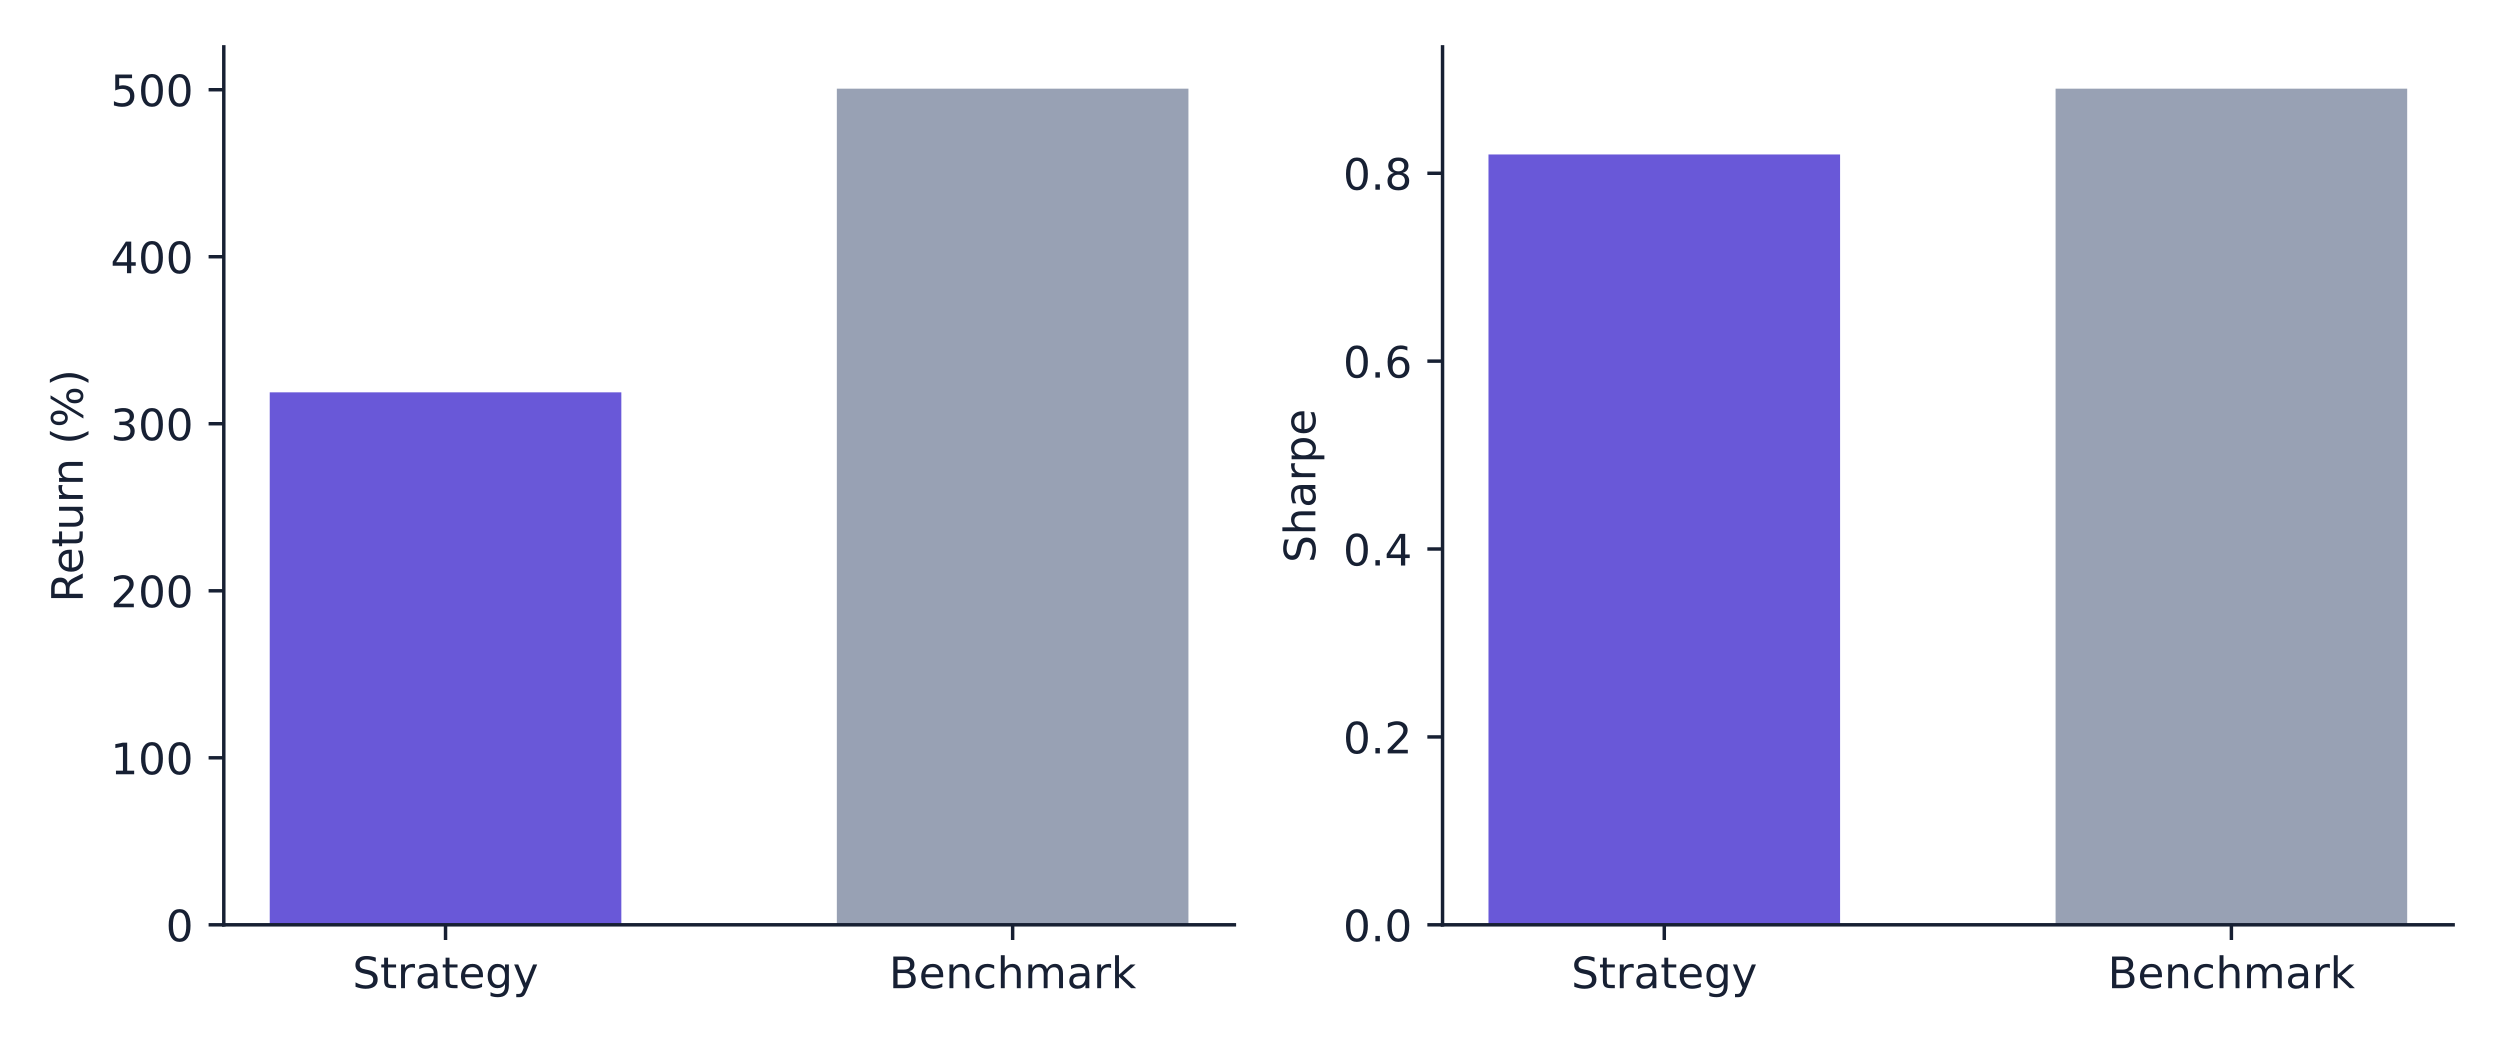
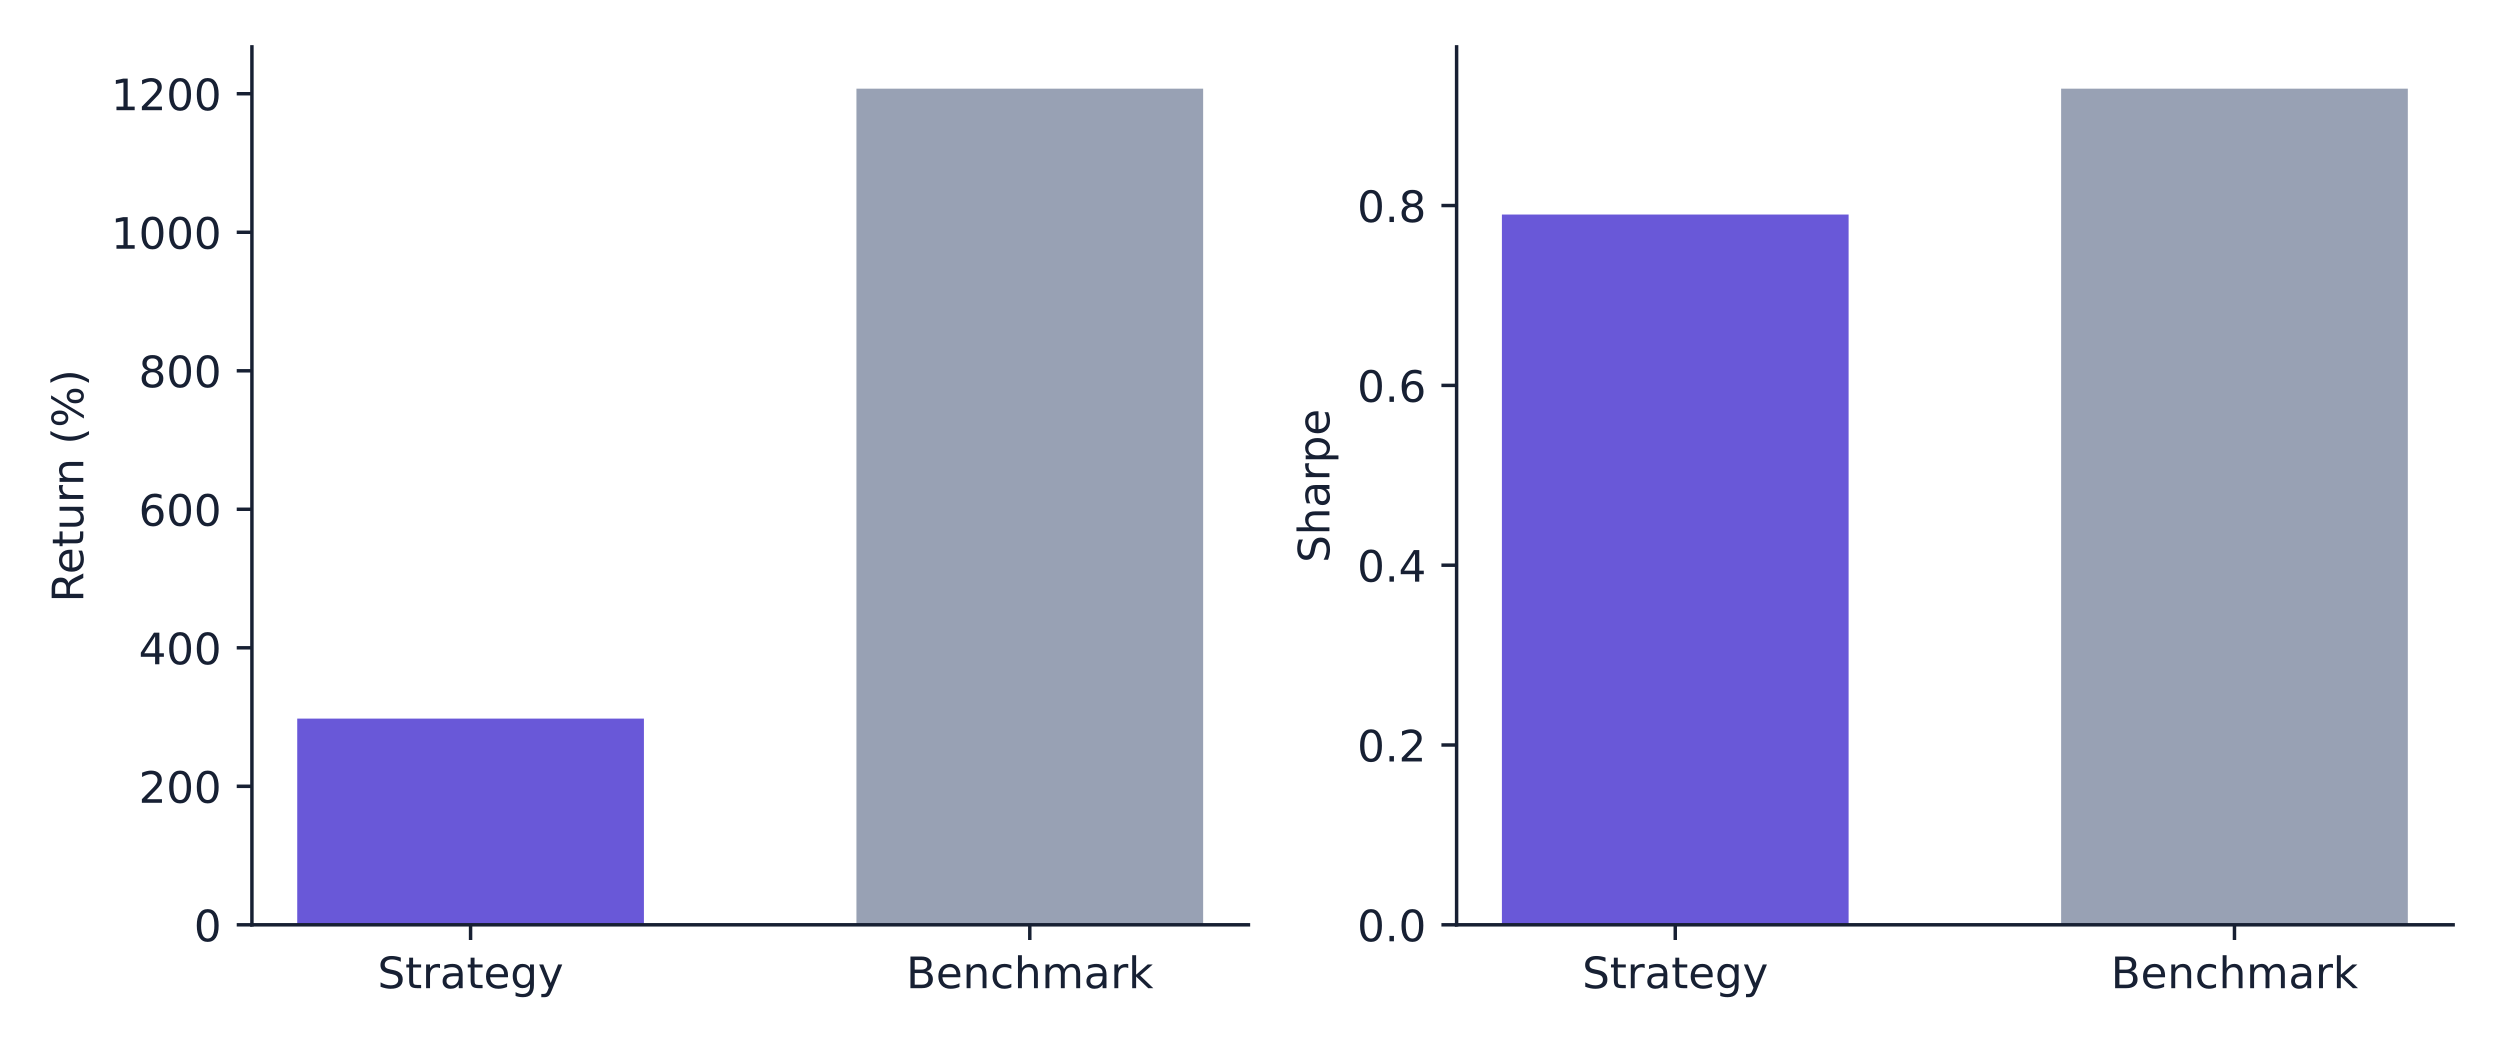
<svg xmlns="http://www.w3.org/2000/svg" xmlns:xlink="http://www.w3.org/1999/xlink" width="576pt" height="241.2pt" viewBox="0 0 576 241.2" version="1.1">
  <defs>
    <style type="text/css">*{stroke-linejoin: round; stroke-linecap: butt}</style>
  </defs>
  <g id="figure_1">
    <g id="patch_1">
      <path d="M 0 241.2  L 576 241.2  L 576 0  L 0 0  L 0 241.2  z " style="fill: none; opacity: 0" />
    </g>
    <g id="axes_1">
      <g id="patch_2">
-         <path d="M 51.562 213.078  L 284.4 213.078  L 284.4 10.8  L 51.562 10.8  L 51.562 213.078  z " style="fill: none; opacity: 0" />
+         <path d="M 58.042 213.078  L 287.64 213.078  L 287.64 10.8  L 58.042 10.8  L 58.042 213.078  z " style="fill: none; opacity: 0" />
      </g>
      <g id="patch_3">
-         <path d="M 62.146 213.078  L 143.156 213.078  L 143.156 90.391  L 62.146 90.391  z " clip-path="url(#p7cd84c088c)" style="fill: #6958d8" />
+         <path d="M 68.479 213.078  L 148.361 213.078  L 148.361 165.561  L 68.479 165.561  z " clip-path="url(#pb5e5a8bc52)" style="fill: #6958d8" />
      </g>
      <g id="patch_4">
-         <path d="M 192.807 213.078  L 273.816 213.078  L 273.816 20.432  L 192.807 20.432  z " clip-path="url(#p7cd84c088c)" style="fill: #98a1b4" />
+         <path d="M 197.321 213.078  L 277.204 213.078  L 277.204 20.432  L 197.321 20.432  z " clip-path="url(#pb5e5a8bc52)" style="fill: #98a1b4" />
      </g>
      <g id="matplotlib.axis_1">
        <g id="xtick_1">
          <g id="line2d_1">
            <defs>
-               <path id="m8cf0432f42" d="M 0 0  L 0 3.5  " style="stroke: #172033; stroke-width: 0.8" />
+               <path id="mf5e1786bda" d="M 0 0  L 0 3.5  " style="stroke: #172033; stroke-width: 0.8" />
            </defs>
            <g>
-               <use xlink:href="#m8cf0432f42" x="102.651" y="213.078" style="fill: #172033; stroke: #172033; stroke-width: 0.8" />
+               <use xlink:href="#mf5e1786bda" x="108.42" y="213.078" style="fill: #172033; stroke: #172033; stroke-width: 0.8" />
            </g>
          </g>
          <g id="text_1">
-             <g style="fill: #172033" transform="translate(81.22652 227.6753) scale(0.1 -0.1)">
+             <g style="fill: #172033" transform="translate(86.99561 227.6753) scale(0.1 -0.1)">
              <defs>
                <path id="DejaVuSans-36" d="M 3425 4513  L 3425 3897  Q 3066 4069 2747 4153  Q 2428 4238 2131 4238  Q 1616 4238 1336 4038  Q 1056 3838 1056 3469  Q 1056 3159 1242 3001  Q 1428 2844 1947 2747  L 2328 2669  Q 3034 2534 3370 2195  Q 3706 1856 3706 1288  Q 3706 609 3251 259  Q 2797 -91 1919 -91  Q 1588 -91 1214 -16  Q 841 59 441 206  L 441 856  Q 825 641 1194 531  Q 1563 422 1919 422  Q 2459 422 2753 634  Q 3047 847 3047 1241  Q 3047 1584 2836 1778  Q 2625 1972 2144 2069  L 1759 2144  Q 1053 2284 737 2584  Q 422 2884 422 3419  Q 422 4038 858 4394  Q 1294 4750 2059 4750  Q 2388 4750 2728 4690  Q 3069 4631 3425 4513  z " transform="scale(0.015625)" />
                <path id="DejaVuSans-57" d="M 1172 4494  L 1172 3500  L 2356 3500  L 2356 3053  L 1172 3053  L 1172 1153  Q 1172 725 1289 603  Q 1406 481 1766 481  L 2356 481  L 2356 0  L 1766 0  Q 1100 0 847 248  Q 594 497 594 1153  L 594 3053  L 172 3053  L 172 3500  L 594 3500  L 594 4494  L 1172 4494  z " transform="scale(0.015625)" />
                <path id="DejaVuSans-55" d="M 2631 2963  Q 2534 3019 2420 3045  Q 2306 3072 2169 3072  Q 1681 3072 1420 2755  Q 1159 2438 1159 1844  L 1159 0  L 581 0  L 581 3500  L 1159 3500  L 1159 2956  Q 1341 3275 1631 3429  Q 1922 3584 2338 3584  Q 2397 3584 2469 3576  Q 2541 3569 2628 3553  L 2631 2963  z " transform="scale(0.015625)" />
                <path id="DejaVuSans-44" d="M 2194 1759  Q 1497 1759 1228 1600  Q 959 1441 959 1056  Q 959 750 1161 570  Q 1363 391 1709 391  Q 2188 391 2477 730  Q 2766 1069 2766 1631  L 2766 1759  L 2194 1759  z M 3341 1997  L 3341 0  L 2766 0  L 2766 531  Q 2569 213 2275 61  Q 1981 -91 1556 -91  Q 1019 -91 701 211  Q 384 513 384 1019  Q 384 1609 779 1909  Q 1175 2209 1959 2209  L 2766 2209  L 2766 2266  Q 2766 2663 2505 2880  Q 2244 3097 1772 3097  Q 1472 3097 1187 3025  Q 903 2953 641 2809  L 641 3341  Q 956 3463 1253 3523  Q 1550 3584 1831 3584  Q 2591 3584 2966 3190  Q 3341 2797 3341 1997  z " transform="scale(0.015625)" />
                <path id="DejaVuSans-48" d="M 3597 1894  L 3597 1613  L 953 1613  Q 991 1019 1311 708  Q 1631 397 2203 397  Q 2534 397 2845 478  Q 3156 559 3463 722  L 3463 178  Q 3153 47 2828 -22  Q 2503 -91 2169 -91  Q 1331 -91 842 396  Q 353 884 353 1716  Q 353 2575 817 3079  Q 1281 3584 2069 3584  Q 2775 3584 3186 3129  Q 3597 2675 3597 1894  z M 3022 2063  Q 3016 2534 2758 2815  Q 2500 3097 2075 3097  Q 1594 3097 1305 2825  Q 1016 2553 972 2059  L 3022 2063  z " transform="scale(0.015625)" />
                <path id="DejaVuSans-4a" d="M 2906 1791  Q 2906 2416 2648 2759  Q 2391 3103 1925 3103  Q 1463 3103 1205 2759  Q 947 2416 947 1791  Q 947 1169 1205 825  Q 1463 481 1925 481  Q 2391 481 2648 825  Q 2906 1169 2906 1791  z M 3481 434  Q 3481 -459 3084 -895  Q 2688 -1331 1869 -1331  Q 1566 -1331 1297 -1286  Q 1028 -1241 775 -1147  L 775 -588  Q 1028 -725 1275 -790  Q 1522 -856 1778 -856  Q 2344 -856 2625 -561  Q 2906 -266 2906 331  L 2906 616  Q 2728 306 2450 153  Q 2172 0 1784 0  Q 1141 0 747 490  Q 353 981 353 1791  Q 353 2603 747 3093  Q 1141 3584 1784 3584  Q 2172 3584 2450 3431  Q 2728 3278 2906 2969  L 2906 3500  L 3481 3500  L 3481 434  z " transform="scale(0.015625)" />
                <path id="DejaVuSans-5c" d="M 2059 -325  Q 1816 -950 1584 -1140  Q 1353 -1331 966 -1331  L 506 -1331  L 506 -850  L 844 -850  Q 1081 -850 1212 -737  Q 1344 -625 1503 -206  L 1606 56  L 191 3500  L 800 3500  L 1894 763  L 2988 3500  L 3597 3500  L 2059 -325  z " transform="scale(0.015625)" />
              </defs>
              <use xlink:href="#DejaVuSans-36" />
              <use xlink:href="#DejaVuSans-57" transform="translate(63.48438 0)" />
              <use xlink:href="#DejaVuSans-55" transform="translate(102.6875 0)" />
              <use xlink:href="#DejaVuSans-44" transform="translate(143.7969 0)" />
              <use xlink:href="#DejaVuSans-57" transform="translate(205.0781 0)" />
              <use xlink:href="#DejaVuSans-48" transform="translate(244.2812 0)" />
              <use xlink:href="#DejaVuSans-4a" transform="translate(305.8125 0)" />
              <use xlink:href="#DejaVuSans-5c" transform="translate(369.2969 0)" />
            </g>
          </g>
        </g>
        <g id="xtick_2">
          <g id="line2d_2">
            <g>
-               <use xlink:href="#m8cf0432f42" x="233.312" y="213.078" style="fill: #172033; stroke: #172033; stroke-width: 0.8" />
+               <use xlink:href="#mf5e1786bda" x="237.263" y="213.078" style="fill: #172033; stroke: #172033; stroke-width: 0.8" />
            </g>
          </g>
          <g id="text_2">
-             <g style="fill: #172033" transform="translate(204.8327 227.6761) scale(0.1 -0.1)">
+             <g style="fill: #172033" transform="translate(208.7836 227.6761) scale(0.1 -0.1)">
              <defs>
                <path id="DejaVuSans-25" d="M 1259 2228  L 1259 519  L 2272 519  Q 2781 519 3026 730  Q 3272 941 3272 1375  Q 3272 1813 3026 2020  Q 2781 2228 2272 2228  L 1259 2228  z M 1259 4147  L 1259 2741  L 2194 2741  Q 2656 2741 2882 2914  Q 3109 3088 3109 3444  Q 3109 3797 2882 3972  Q 2656 4147 2194 4147  L 1259 4147  z M 628 4666  L 2241 4666  Q 2963 4666 3353 4366  Q 3744 4066 3744 3513  Q 3744 3084 3544 2831  Q 3344 2578 2956 2516  Q 3422 2416 3680 2098  Q 3938 1781 3938 1306  Q 3938 681 3513 340  Q 3088 0 2303 0  L 628 0  L 628 4666  z " transform="scale(0.015625)" />
                <path id="DejaVuSans-51" d="M 3513 2113  L 3513 0  L 2938 0  L 2938 2094  Q 2938 2591 2744 2837  Q 2550 3084 2163 3084  Q 1697 3084 1428 2787  Q 1159 2491 1159 1978  L 1159 0  L 581 0  L 581 3500  L 1159 3500  L 1159 2956  Q 1366 3272 1645 3428  Q 1925 3584 2291 3584  Q 2894 3584 3203 3211  Q 3513 2838 3513 2113  z " transform="scale(0.015625)" />
                <path id="DejaVuSans-46" d="M 3122 3366  L 3122 2828  Q 2878 2963 2633 3030  Q 2388 3097 2138 3097  Q 1578 3097 1268 2742  Q 959 2388 959 1747  Q 959 1106 1268 751  Q 1578 397 2138 397  Q 2388 397 2633 464  Q 2878 531 3122 666  L 3122 134  Q 2881 22 2623 -34  Q 2366 -91 2075 -91  Q 1284 -91 818 406  Q 353 903 353 1747  Q 353 2603 823 3093  Q 1294 3584 2113 3584  Q 2378 3584 2631 3529  Q 2884 3475 3122 3366  z " transform="scale(0.015625)" />
                <path id="DejaVuSans-4b" d="M 3513 2113  L 3513 0  L 2938 0  L 2938 2094  Q 2938 2591 2744 2837  Q 2550 3084 2163 3084  Q 1697 3084 1428 2787  Q 1159 2491 1159 1978  L 1159 0  L 581 0  L 581 4863  L 1159 4863  L 1159 2956  Q 1366 3272 1645 3428  Q 1925 3584 2291 3584  Q 2894 3584 3203 3211  Q 3513 2838 3513 2113  z " transform="scale(0.015625)" />
                <path id="DejaVuSans-50" d="M 3328 2828  Q 3544 3216 3844 3400  Q 4144 3584 4550 3584  Q 5097 3584 5394 3201  Q 5691 2819 5691 2113  L 5691 0  L 5113 0  L 5113 2094  Q 5113 2597 4934 2840  Q 4756 3084 4391 3084  Q 3944 3084 3684 2787  Q 3425 2491 3425 1978  L 3425 0  L 2847 0  L 2847 2094  Q 2847 2600 2669 2842  Q 2491 3084 2119 3084  Q 1678 3084 1418 2786  Q 1159 2488 1159 1978  L 1159 0  L 581 0  L 581 3500  L 1159 3500  L 1159 2956  Q 1356 3278 1631 3431  Q 1906 3584 2284 3584  Q 2666 3584 2933 3390  Q 3200 3197 3328 2828  z " transform="scale(0.015625)" />
                <path id="DejaVuSans-4e" d="M 581 4863  L 1159 4863  L 1159 1991  L 2875 3500  L 3609 3500  L 1753 1863  L 3688 0  L 2938 0  L 1159 1709  L 1159 0  L 581 0  L 581 4863  z " transform="scale(0.015625)" />
              </defs>
              <use xlink:href="#DejaVuSans-25" />
              <use xlink:href="#DejaVuSans-48" transform="translate(68.60938 0)" />
              <use xlink:href="#DejaVuSans-51" transform="translate(130.1406 0)" />
              <use xlink:href="#DejaVuSans-46" transform="translate(193.5156 0)" />
              <use xlink:href="#DejaVuSans-4b" transform="translate(248.5 0)" />
              <use xlink:href="#DejaVuSans-50" transform="translate(311.875 0)" />
              <use xlink:href="#DejaVuSans-44" transform="translate(409.2812 0)" />
              <use xlink:href="#DejaVuSans-55" transform="translate(470.5625 0)" />
              <use xlink:href="#DejaVuSans-4e" transform="translate(511.6719 0)" />
            </g>
          </g>
        </g>
      </g>
      <g id="matplotlib.axis_2">
        <g id="ytick_1">
          <g id="line2d_3">
            <defs>
-               <path id="m193371cec8" d="M 0 0  L -3.5 0  " style="stroke: #172033; stroke-width: 0.8" />
+               <path id="m9d676e1ba6" d="M 0 0  L -3.5 0  " style="stroke: #172033; stroke-width: 0.8" />
            </defs>
            <g>
-               <use xlink:href="#m193371cec8" x="51.562" y="213.078" style="fill: #172033; stroke: #172033; stroke-width: 0.8" />
+               <use xlink:href="#m9d676e1ba6" x="58.042" y="213.078" style="fill: #172033; stroke: #172033; stroke-width: 0.8" />
            </g>
          </g>
          <g id="text_3">
-             <g style="fill: #172033" transform="translate(38.19984 216.8765) scale(0.1 -0.1)">
+             <g style="fill: #172033" transform="translate(44.67984 216.8765) scale(0.1 -0.1)">
              <defs>
                <path id="DejaVuSans-13" d="M 2034 4250  Q 1547 4250 1301 3770  Q 1056 3291 1056 2328  Q 1056 1369 1301 889  Q 1547 409 2034 409  Q 2525 409 2770 889  Q 3016 1369 3016 2328  Q 3016 3291 2770 3770  Q 2525 4250 2034 4250  z M 2034 4750  Q 2819 4750 3233 4129  Q 3647 3509 3647 2328  Q 3647 1150 3233 529  Q 2819 -91 2034 -91  Q 1250 -91 836 529  Q 422 1150 422 2328  Q 422 3509 836 4129  Q 1250 4750 2034 4750  z " transform="scale(0.015625)" />
              </defs>
              <use xlink:href="#DejaVuSans-13" />
            </g>
          </g>
        </g>
        <g id="ytick_2">
          <g id="line2d_4">
            <g>
-               <use xlink:href="#m193371cec8" x="51.562" y="174.596" style="fill: #172033; stroke: #172033; stroke-width: 0.8" />
+               <use xlink:href="#m9d676e1ba6" x="58.042" y="181.164" style="fill: #172033; stroke: #172033; stroke-width: 0.8" />
            </g>
          </g>
          <g id="text_4">
-             <g style="fill: #172033" transform="translate(25.47484 178.3951) scale(0.1 -0.1)">
-               <defs>
-                 <path id="DejaVuSans-14" d="M 794 531  L 1825 531  L 1825 4091  L 703 3866  L 703 4441  L 1819 4666  L 2450 4666  L 2450 531  L 3481 531  L 3481 0  L 794 0  L 794 531  z " transform="scale(0.015625)" />
-               </defs>
-               <use xlink:href="#DejaVuSans-14" />
+             <g style="fill: #172033" transform="translate(31.95484 184.9633) scale(0.1 -0.1)">
+               <defs>
+                 <path id="DejaVuSans-15" d="M 1228 531  L 3431 531  L 3431 0  L 469 0  L 469 531  Q 828 903 1448 1529  Q 2069 2156 2228 2338  Q 2531 2678 2651 2914  Q 2772 3150 2772 3378  Q 2772 3750 2511 3984  Q 2250 4219 1831 4219  Q 1534 4219 1204 4116  Q 875 4013 500 3803  L 500 4441  Q 881 4594 1212 4672  Q 1544 4750 1819 4750  Q 2544 4750 2975 4387  Q 3406 4025 3406 3419  Q 3406 3131 3298 2873  Q 3191 2616 2906 2266  Q 2828 2175 2409 1742  Q 1991 1309 1228 531  z " transform="scale(0.015625)" />
+               </defs>
+               <use xlink:href="#DejaVuSans-15" />
              <use xlink:href="#DejaVuSans-13" transform="translate(63.625 0)" />
              <use xlink:href="#DejaVuSans-13" transform="translate(127.25 0)" />
            </g>
          </g>
        </g>
        <g id="ytick_3">
          <g id="line2d_5">
            <g>
-               <use xlink:href="#m193371cec8" x="51.562" y="136.115" style="fill: #172033; stroke: #172033; stroke-width: 0.8" />
+               <use xlink:href="#m9d676e1ba6" x="58.042" y="149.251" style="fill: #172033; stroke: #172033; stroke-width: 0.8" />
            </g>
          </g>
          <g id="text_5">
-             <g style="fill: #172033" transform="translate(25.47484 139.9138) scale(0.1 -0.1)">
-               <defs>
-                 <path id="DejaVuSans-15" d="M 1228 531  L 3431 531  L 3431 0  L 469 0  L 469 531  Q 828 903 1448 1529  Q 2069 2156 2228 2338  Q 2531 2678 2651 2914  Q 2772 3150 2772 3378  Q 2772 3750 2511 3984  Q 2250 4219 1831 4219  Q 1534 4219 1204 4116  Q 875 4013 500 3803  L 500 4441  Q 881 4594 1212 4672  Q 1544 4750 1819 4750  Q 2544 4750 2975 4387  Q 3406 4025 3406 3419  Q 3406 3131 3298 2873  Q 3191 2616 2906 2266  Q 2828 2175 2409 1742  Q 1991 1309 1228 531  z " transform="scale(0.015625)" />
-               </defs>
-               <use xlink:href="#DejaVuSans-15" />
+             <g style="fill: #172033" transform="translate(31.95484 153.0502) scale(0.1 -0.1)">
+               <defs>
+                 <path id="DejaVuSans-17" d="M 2419 4116  L 825 1625  L 2419 1625  L 2419 4116  z M 2253 4666  L 3047 4666  L 3047 1625  L 3713 1625  L 3713 1100  L 3047 1100  L 3047 0  L 2419 0  L 2419 1100  L 313 1100  L 313 1709  L 2253 4666  z " transform="scale(0.015625)" />
+               </defs>
+               <use xlink:href="#DejaVuSans-17" />
              <use xlink:href="#DejaVuSans-13" transform="translate(63.625 0)" />
              <use xlink:href="#DejaVuSans-13" transform="translate(127.25 0)" />
            </g>
          </g>
        </g>
        <g id="ytick_4">
          <g id="line2d_6">
            <g>
-               <use xlink:href="#m193371cec8" x="51.562" y="97.634" style="fill: #172033; stroke: #172033; stroke-width: 0.8" />
+               <use xlink:href="#m9d676e1ba6" x="58.042" y="117.338" style="fill: #172033; stroke: #172033; stroke-width: 0.8" />
            </g>
          </g>
          <g id="text_6">
-             <g style="fill: #172033" transform="translate(25.47484 101.4324) scale(0.1 -0.1)">
-               <defs>
-                 <path id="DejaVuSans-16" d="M 2597 2516  Q 3050 2419 3304 2112  Q 3559 1806 3559 1356  Q 3559 666 3084 287  Q 2609 -91 1734 -91  Q 1441 -91 1130 -33  Q 819 25 488 141  L 488 750  Q 750 597 1062 519  Q 1375 441 1716 441  Q 2309 441 2620 675  Q 2931 909 2931 1356  Q 2931 1769 2642 2001  Q 2353 2234 1838 2234  L 1294 2234  L 1294 2753  L 1863 2753  Q 2328 2753 2575 2939  Q 2822 3125 2822 3475  Q 2822 3834 2567 4026  Q 2313 4219 1838 4219  Q 1578 4219 1281 4162  Q 984 4106 628 3988  L 628 4550  Q 988 4650 1302 4700  Q 1616 4750 1894 4750  Q 2613 4750 3031 4423  Q 3450 4097 3450 3541  Q 3450 3153 3228 2886  Q 3006 2619 2597 2516  z " transform="scale(0.015625)" />
-               </defs>
-               <use xlink:href="#DejaVuSans-16" />
+             <g style="fill: #172033" transform="translate(31.95484 121.137) scale(0.1 -0.1)">
+               <defs>
+                 <path id="DejaVuSans-19" d="M 2113 2584  Q 1688 2584 1439 2293  Q 1191 2003 1191 1497  Q 1191 994 1439 701  Q 1688 409 2113 409  Q 2538 409 2786 701  Q 3034 994 3034 1497  Q 3034 2003 2786 2293  Q 2538 2584 2113 2584  z M 3366 4563  L 3366 3988  Q 3128 4100 2886 4159  Q 2644 4219 2406 4219  Q 1781 4219 1451 3797  Q 1122 3375 1075 2522  Q 1259 2794 1537 2939  Q 1816 3084 2150 3084  Q 2853 3084 3261 2657  Q 3669 2231 3669 1497  Q 3669 778 3244 343  Q 2819 -91 2113 -91  Q 1303 -91 875 529  Q 447 1150 447 2328  Q 447 3434 972 4092  Q 1497 4750 2381 4750  Q 2619 4750 2861 4703  Q 3103 4656 3366 4563  z " transform="scale(0.015625)" />
+               </defs>
+               <use xlink:href="#DejaVuSans-19" />
              <use xlink:href="#DejaVuSans-13" transform="translate(63.625 0)" />
              <use xlink:href="#DejaVuSans-13" transform="translate(127.25 0)" />
            </g>
          </g>
        </g>
        <g id="ytick_5">
          <g id="line2d_7">
            <g>
-               <use xlink:href="#m193371cec8" x="51.562" y="59.152" style="fill: #172033; stroke: #172033; stroke-width: 0.8" />
+               <use xlink:href="#m9d676e1ba6" x="58.042" y="85.425" style="fill: #172033; stroke: #172033; stroke-width: 0.8" />
            </g>
          </g>
          <g id="text_7">
-             <g style="fill: #172033" transform="translate(25.47484 62.95104) scale(0.1 -0.1)">
-               <defs>
-                 <path id="DejaVuSans-17" d="M 2419 4116  L 825 1625  L 2419 1625  L 2419 4116  z M 2253 4666  L 3047 4666  L 3047 1625  L 3713 1625  L 3713 1100  L 3047 1100  L 3047 0  L 2419 0  L 2419 1100  L 313 1100  L 313 1709  L 2253 4666  z " transform="scale(0.015625)" />
-               </defs>
-               <use xlink:href="#DejaVuSans-17" />
+             <g style="fill: #172033" transform="translate(31.95484 89.22384) scale(0.1 -0.1)">
+               <defs>
+                 <path id="DejaVuSans-1b" d="M 2034 2216  Q 1584 2216 1326 1975  Q 1069 1734 1069 1313  Q 1069 891 1326 650  Q 1584 409 2034 409  Q 2484 409 2743 651  Q 3003 894 3003 1313  Q 3003 1734 2745 1975  Q 2488 2216 2034 2216  z M 1403 2484  Q 997 2584 770 2862  Q 544 3141 544 3541  Q 544 4100 942 4425  Q 1341 4750 2034 4750  Q 2731 4750 3128 4425  Q 3525 4100 3525 3541  Q 3525 3141 3298 2862  Q 3072 2584 2669 2484  Q 3125 2378 3379 2068  Q 3634 1759 3634 1313  Q 3634 634 3220 271  Q 2806 -91 2034 -91  Q 1263 -91 848 271  Q 434 634 434 1313  Q 434 1759 690 2068  Q 947 2378 1403 2484  z M 1172 3481  Q 1172 3119 1398 2916  Q 1625 2713 2034 2713  Q 2441 2713 2670 2916  Q 2900 3119 2900 3481  Q 2900 3844 2670 4047  Q 2441 4250 2034 4250  Q 1625 4250 1398 4047  Q 1172 3844 1172 3481  z " transform="scale(0.015625)" />
+               </defs>
+               <use xlink:href="#DejaVuSans-1b" />
              <use xlink:href="#DejaVuSans-13" transform="translate(63.625 0)" />
              <use xlink:href="#DejaVuSans-13" transform="translate(127.25 0)" />
            </g>
          </g>
        </g>
        <g id="ytick_6">
          <g id="line2d_8">
            <g>
-               <use xlink:href="#m193371cec8" x="51.562" y="20.671" style="fill: #172033; stroke: #172033; stroke-width: 0.8" />
+               <use xlink:href="#m9d676e1ba6" x="58.042" y="53.512" style="fill: #172033; stroke: #172033; stroke-width: 0.8" />
            </g>
          </g>
          <g id="text_8">
-             <g style="fill: #172033" transform="translate(25.47484 24.46968) scale(0.1 -0.1)">
-               <defs>
-                 <path id="DejaVuSans-18" d="M 691 4666  L 3169 4666  L 3169 4134  L 1269 4134  L 1269 2991  Q 1406 3038 1543 3061  Q 1681 3084 1819 3084  Q 2600 3084 3056 2656  Q 3513 2228 3513 1497  Q 3513 744 3044 326  Q 2575 -91 1722 -91  Q 1428 -91 1123 -41  Q 819 9 494 109  L 494 744  Q 775 591 1075 516  Q 1375 441 1709 441  Q 2250 441 2565 725  Q 2881 1009 2881 1497  Q 2881 1984 2565 2268  Q 2250 2553 1709 2553  Q 1456 2553 1204 2497  Q 953 2441 691 2322  L 691 4666  z " transform="scale(0.015625)" />
-               </defs>
-               <use xlink:href="#DejaVuSans-18" />
-               <use xlink:href="#DejaVuSans-13" transform="translate(63.625 0)" />
-               <use xlink:href="#DejaVuSans-13" transform="translate(127.25 0)" />
-             </g>
-           </g>
-         </g>
-         <g id="text_9">
-           <g style="fill: #172033" transform="translate(19.0725 138.7724) rotate(-90) scale(0.1 -0.1)">
+             <g style="fill: #172033" transform="translate(25.59234 57.31068) scale(0.1 -0.1)">
+               <defs>
+                 <path id="DejaVuSans-14" d="M 794 531  L 1825 531  L 1825 4091  L 703 3866  L 703 4441  L 1819 4666  L 2450 4666  L 2450 531  L 3481 531  L 3481 0  L 794 0  L 794 531  z " transform="scale(0.015625)" />
+               </defs>
+               <use xlink:href="#DejaVuSans-14" />
+               <use xlink:href="#DejaVuSans-13" transform="translate(63.625 0)" />
+               <use xlink:href="#DejaVuSans-13" transform="translate(127.25 0)" />
+               <use xlink:href="#DejaVuSans-13" transform="translate(190.875 0)" />
+             </g>
+           </g>
+         </g>
+         <g id="ytick_7">
+           <g id="line2d_9">
+             <g>
+               <use xlink:href="#m9d676e1ba6" x="58.042" y="21.599" style="fill: #172033; stroke: #172033; stroke-width: 0.8" />
+             </g>
+           </g>
+           <g id="text_9">
+             <g style="fill: #172033" transform="translate(25.59234 25.39752) scale(0.1 -0.1)">
+               <use xlink:href="#DejaVuSans-14" />
+               <use xlink:href="#DejaVuSans-15" transform="translate(63.625 0)" />
+               <use xlink:href="#DejaVuSans-13" transform="translate(127.25 0)" />
+               <use xlink:href="#DejaVuSans-13" transform="translate(190.875 0)" />
+             </g>
+           </g>
+         </g>
+         <g id="text_10">
+           <g style="fill: #172033" transform="translate(19.19 138.7724) rotate(-90) scale(0.1 -0.1)">
            <defs>
              <path id="DejaVuSans-35" d="M 2841 2188  Q 3044 2119 3236 1894  Q 3428 1669 3622 1275  L 4263 0  L 3584 0  L 2988 1197  Q 2756 1666 2539 1819  Q 2322 1972 1947 1972  L 1259 1972  L 1259 0  L 628 0  L 628 4666  L 2053 4666  Q 2853 4666 3247 4331  Q 3641 3997 3641 3322  Q 3641 2881 3436 2590  Q 3231 2300 2841 2188  z M 1259 4147  L 1259 2491  L 2053 2491  Q 2509 2491 2742 2702  Q 2975 2913 2975 3322  Q 2975 3731 2742 3939  Q 2509 4147 2053 4147  L 1259 4147  z " transform="scale(0.015625)" />
              <path id="DejaVuSans-58" d="M 544 1381  L 544 3500  L 1119 3500  L 1119 1403  Q 1119 906 1312 657  Q 1506 409 1894 409  Q 2359 409 2629 706  Q 2900 1003 2900 1516  L 2900 3500  L 3475 3500  L 3475 0  L 2900 0  L 2900 538  Q 2691 219 2414 64  Q 2138 -91 1772 -91  Q 1169 -91 856 284  Q 544 659 544 1381  z M 1991 3584  L 1991 3584  z " transform="scale(0.015625)" />
              <path id="DejaVuSans-3" transform="scale(0.015625)" />
              <path id="DejaVuSans-b" d="M 1984 4856  Q 1566 4138 1362 3434  Q 1159 2731 1159 2009  Q 1159 1288 1364 580  Q 1569 -128 1984 -844  L 1484 -844  Q 1016 -109 783 600  Q 550 1309 550 2009  Q 550 2706 781 3412  Q 1013 4119 1484 4856  L 1984 4856  z " transform="scale(0.015625)" />
              <path id="DejaVuSans-8" d="M 4653 2053  Q 4381 2053 4226 1822  Q 4072 1591 4072 1178  Q 4072 772 4226 539  Q 4381 306 4653 306  Q 4919 306 5073 539  Q 5228 772 5228 1178  Q 5228 1588 5073 1820  Q 4919 2053 4653 2053  z M 4653 2450  Q 5147 2450 5437 2106  Q 5728 1763 5728 1178  Q 5728 594 5436 251  Q 5144 -91 4653 -91  Q 4153 -91 3862 251  Q 3572 594 3572 1178  Q 3572 1766 3864 2108  Q 4156 2450 4653 2450  z M 1428 4353  Q 1159 4353 1004 4120  Q 850 3888 850 3481  Q 850 3069 1003 2837  Q 1156 2606 1428 2606  Q 1700 2606 1854 2837  Q 2009 3069 2009 3481  Q 2009 3884 1853 4118  Q 1697 4353 1428 4353  z M 4250 4750  L 4750 4750  L 1831 -91  L 1331 -91  L 4250 4750  z M 1428 4750  Q 1922 4750 2215 4408  Q 2509 4066 2509 3481  Q 2509 2891 2217 2550  Q 1925 2209 1428 2209  Q 931 2209 642 2551  Q 353 2894 353 3481  Q 353 4063 643 4406  Q 934 4750 1428 4750  z " transform="scale(0.015625)" />
              <path id="DejaVuSans-c" d="M 513 4856  L 1013 4856  Q 1481 4119 1714 3412  Q 1947 2706 1947 2009  Q 1947 1309 1714 600  Q 1481 -109 1013 -844  L 513 -844  Q 928 -128 1133 580  Q 1338 1288 1338 2009  Q 1338 2731 1133 3434  Q 928 4138 513 4856  z " transform="scale(0.015625)" />
            </defs>
            <use xlink:href="#DejaVuSans-35" />
            <use xlink:href="#DejaVuSans-48" transform="translate(65 0)" />
            <use xlink:href="#DejaVuSans-57" transform="translate(126.5312 0)" />
            <use xlink:href="#DejaVuSans-58" transform="translate(165.7344 0)" />
            <use xlink:href="#DejaVuSans-55" transform="translate(229.1094 0)" />
            <use xlink:href="#DejaVuSans-51" transform="translate(268.4688 0)" />
            <use xlink:href="#DejaVuSans-3" transform="translate(331.8438 0)" />
            <use xlink:href="#DejaVuSans-b" transform="translate(363.625 0)" />
            <use xlink:href="#DejaVuSans-8" transform="translate(402.6406 0)" />
            <use xlink:href="#DejaVuSans-c" transform="translate(497.6562 0)" />
          </g>
        </g>
      </g>
-       <g id="line2d_9">
-         <path d="M 51.562 213.078  L 284.4 213.078  " clip-path="url(#p7cd84c088c)" style="fill: none; stroke: #172033; stroke-opacity: 0.5; stroke-width: 0.7; stroke-linecap: square" />
+       <g id="line2d_10">
+         <path d="M 58.042 213.078  L 287.64 213.078  " clip-path="url(#pb5e5a8bc52)" style="fill: none; stroke: #172033; stroke-opacity: 0.5; stroke-width: 0.7; stroke-linecap: square" />
      </g>
      <g id="patch_5">
-         <path d="M 51.562 213.078  L 51.562 10.8  " style="fill: none; stroke: #172033; stroke-width: 0.8; stroke-linejoin: miter; stroke-linecap: square" />
+         <path d="M 58.042 213.078  L 58.042 10.8  " style="fill: none; stroke: #172033; stroke-width: 0.8; stroke-linejoin: miter; stroke-linecap: square" />
      </g>
      <g id="patch_6">
-         <path d="M 51.562 213.078  L 284.4 213.078  " style="fill: none; stroke: #172033; stroke-width: 0.8; stroke-linejoin: miter; stroke-linecap: square" />
+         <path d="M 58.042 213.078  L 287.64 213.078  " style="fill: none; stroke: #172033; stroke-width: 0.8; stroke-linejoin: miter; stroke-linecap: square" />
      </g>
    </g>
    <g id="axes_2">
      <g id="patch_7">
-         <path d="M 332.362 213.078  L 565.2 213.078  L 565.2 10.8  L 332.362 10.8  L 332.362 213.078  z " style="fill: none; opacity: 0" />
+         <path d="M 335.602 213.078  L 565.2 213.078  L 565.2 10.8  L 335.602 10.8  L 335.602 213.078  z " style="fill: none; opacity: 0" />
      </g>
      <g id="patch_8">
-         <path d="M 342.946 213.078  L 423.956 213.078  L 423.956 35.584  L 342.946 35.584  z " clip-path="url(#p7385e41c9e)" style="fill: #6958d8" />
+         <path d="M 346.039 213.078  L 425.921 213.078  L 425.921 49.433  L 346.039 49.433  z " clip-path="url(#p248c72065c)" style="fill: #6958d8" />
      </g>
      <g id="patch_9">
-         <path d="M 473.607 213.078  L 554.616 213.078  L 554.616 20.432  L 473.607 20.432  z " clip-path="url(#p7385e41c9e)" style="fill: #98a1b4" />
+         <path d="M 474.881 213.078  L 554.764 213.078  L 554.764 20.432  L 474.881 20.432  z " clip-path="url(#p248c72065c)" style="fill: #98a1b4" />
      </g>
      <g id="matplotlib.axis_3">
        <g id="xtick_3">
-           <g id="line2d_10">
-             <g>
-               <use xlink:href="#m8cf0432f42" x="383.451" y="213.078" style="fill: #172033; stroke: #172033; stroke-width: 0.8" />
-             </g>
-           </g>
-           <g id="text_10">
-             <g style="fill: #172033" transform="translate(362.0265 227.6753) scale(0.1 -0.1)">
+           <g id="line2d_11">
+             <g>
+               <use xlink:href="#mf5e1786bda" x="385.98" y="213.078" style="fill: #172033; stroke: #172033; stroke-width: 0.8" />
+             </g>
+           </g>
+           <g id="text_11">
+             <g style="fill: #172033" transform="translate(364.5556 227.6753) scale(0.1 -0.1)">
              <use xlink:href="#DejaVuSans-36" />
              <use xlink:href="#DejaVuSans-57" transform="translate(63.48438 0)" />
              <use xlink:href="#DejaVuSans-55" transform="translate(102.6875 0)" />
              <use xlink:href="#DejaVuSans-44" transform="translate(143.7969 0)" />
              <use xlink:href="#DejaVuSans-57" transform="translate(205.0781 0)" />
              <use xlink:href="#DejaVuSans-48" transform="translate(244.2812 0)" />
              <use xlink:href="#DejaVuSans-4a" transform="translate(305.8125 0)" />
              <use xlink:href="#DejaVuSans-5c" transform="translate(369.2969 0)" />
            </g>
          </g>
        </g>
        <g id="xtick_4">
-           <g id="line2d_11">
-             <g>
-               <use xlink:href="#m8cf0432f42" x="514.112" y="213.078" style="fill: #172033; stroke: #172033; stroke-width: 0.8" />
-             </g>
-           </g>
-           <g id="text_11">
-             <g style="fill: #172033" transform="translate(485.6327 227.6761) scale(0.1 -0.1)">
+           <g id="line2d_12">
+             <g>
+               <use xlink:href="#mf5e1786bda" x="514.823" y="213.078" style="fill: #172033; stroke: #172033; stroke-width: 0.8" />
+             </g>
+           </g>
+           <g id="text_12">
+             <g style="fill: #172033" transform="translate(486.3436 227.6761) scale(0.1 -0.1)">
              <use xlink:href="#DejaVuSans-25" />
              <use xlink:href="#DejaVuSans-48" transform="translate(68.60938 0)" />
              <use xlink:href="#DejaVuSans-51" transform="translate(130.1406 0)" />
              <use xlink:href="#DejaVuSans-46" transform="translate(193.5156 0)" />
              <use xlink:href="#DejaVuSans-4b" transform="translate(248.5 0)" />
              <use xlink:href="#DejaVuSans-50" transform="translate(311.875 0)" />
              <use xlink:href="#DejaVuSans-44" transform="translate(409.2812 0)" />
              <use xlink:href="#DejaVuSans-55" transform="translate(470.5625 0)" />
              <use xlink:href="#DejaVuSans-4e" transform="translate(511.6719 0)" />
            </g>
          </g>
        </g>
      </g>
      <g id="matplotlib.axis_4">
-         <g id="ytick_7">
-           <g id="line2d_12">
-             <g>
-               <use xlink:href="#m193371cec8" x="332.362" y="213.078" style="fill: #172033; stroke: #172033; stroke-width: 0.8" />
-             </g>
-           </g>
-           <g id="text_12">
-             <g style="fill: #172033" transform="translate(309.4592 216.8765) scale(0.1 -0.1)">
-               <defs>
-                 <path id="DejaVuSans-11" d="M 684 794  L 1344 794  L 1344 0  L 684 0  L 684 794  z " transform="scale(0.015625)" />
-               </defs>
-               <use xlink:href="#DejaVuSans-13" />
-               <use xlink:href="#DejaVuSans-11" transform="translate(63.625 0)" />
-               <use xlink:href="#DejaVuSans-13" transform="translate(95.40625 0)" />
-             </g>
-           </g>
-         </g>
        <g id="ytick_8">
          <g id="line2d_13">
            <g>
-               <use xlink:href="#m193371cec8" x="332.362" y="169.787" style="fill: #172033; stroke: #172033; stroke-width: 0.8" />
+               <use xlink:href="#m9d676e1ba6" x="335.602" y="213.078" style="fill: #172033; stroke: #172033; stroke-width: 0.8" />
            </g>
          </g>
          <g id="text_13">
-             <g style="fill: #172033" transform="translate(309.4592 173.5854) scale(0.1 -0.1)">
-               <use xlink:href="#DejaVuSans-13" />
-               <use xlink:href="#DejaVuSans-11" transform="translate(63.625 0)" />
-               <use xlink:href="#DejaVuSans-15" transform="translate(95.40625 0)" />
+             <g style="fill: #172033" transform="translate(312.6992 216.8765) scale(0.1 -0.1)">
+               <defs>
+                 <path id="DejaVuSans-11" d="M 684 794  L 1344 794  L 1344 0  L 684 0  L 684 794  z " transform="scale(0.015625)" />
+               </defs>
+               <use xlink:href="#DejaVuSans-13" />
+               <use xlink:href="#DejaVuSans-11" transform="translate(63.625 0)" />
+               <use xlink:href="#DejaVuSans-13" transform="translate(95.40625 0)" />
            </g>
          </g>
        </g>
        <g id="ytick_9">
          <g id="line2d_14">
            <g>
-               <use xlink:href="#m193371cec8" x="332.362" y="126.495" style="fill: #172033; stroke: #172033; stroke-width: 0.8" />
+               <use xlink:href="#m9d676e1ba6" x="335.602" y="171.649" style="fill: #172033; stroke: #172033; stroke-width: 0.8" />
            </g>
          </g>
          <g id="text_14">
-             <g style="fill: #172033" transform="translate(309.4592 130.2943) scale(0.1 -0.1)">
-               <use xlink:href="#DejaVuSans-13" />
-               <use xlink:href="#DejaVuSans-11" transform="translate(63.625 0)" />
-               <use xlink:href="#DejaVuSans-17" transform="translate(95.40625 0)" />
+             <g style="fill: #172033" transform="translate(312.6992 175.4474) scale(0.1 -0.1)">
+               <use xlink:href="#DejaVuSans-13" />
+               <use xlink:href="#DejaVuSans-11" transform="translate(63.625 0)" />
+               <use xlink:href="#DejaVuSans-15" transform="translate(95.40625 0)" />
            </g>
          </g>
        </g>
        <g id="ytick_10">
          <g id="line2d_15">
            <g>
-               <use xlink:href="#m193371cec8" x="332.362" y="83.204" style="fill: #172033; stroke: #172033; stroke-width: 0.8" />
+               <use xlink:href="#m9d676e1ba6" x="335.602" y="130.219" style="fill: #172033; stroke: #172033; stroke-width: 0.8" />
            </g>
          </g>
          <g id="text_15">
-             <g style="fill: #172033" transform="translate(309.4592 87.00319) scale(0.1 -0.1)">
-               <defs>
-                 <path id="DejaVuSans-19" d="M 2113 2584  Q 1688 2584 1439 2293  Q 1191 2003 1191 1497  Q 1191 994 1439 701  Q 1688 409 2113 409  Q 2538 409 2786 701  Q 3034 994 3034 1497  Q 3034 2003 2786 2293  Q 2538 2584 2113 2584  z M 3366 4563  L 3366 3988  Q 3128 4100 2886 4159  Q 2644 4219 2406 4219  Q 1781 4219 1451 3797  Q 1122 3375 1075 2522  Q 1259 2794 1537 2939  Q 1816 3084 2150 3084  Q 2853 3084 3261 2657  Q 3669 2231 3669 1497  Q 3669 778 3244 343  Q 2819 -91 2113 -91  Q 1303 -91 875 529  Q 447 1150 447 2328  Q 447 3434 972 4092  Q 1497 4750 2381 4750  Q 2619 4750 2861 4703  Q 3103 4656 3366 4563  z " transform="scale(0.015625)" />
-               </defs>
-               <use xlink:href="#DejaVuSans-13" />
-               <use xlink:href="#DejaVuSans-11" transform="translate(63.625 0)" />
-               <use xlink:href="#DejaVuSans-19" transform="translate(95.40625 0)" />
+             <g style="fill: #172033" transform="translate(312.6992 134.0183) scale(0.1 -0.1)">
+               <use xlink:href="#DejaVuSans-13" />
+               <use xlink:href="#DejaVuSans-11" transform="translate(63.625 0)" />
+               <use xlink:href="#DejaVuSans-17" transform="translate(95.40625 0)" />
            </g>
          </g>
        </g>
        <g id="ytick_11">
          <g id="line2d_16">
            <g>
-               <use xlink:href="#m193371cec8" x="332.362" y="39.913" style="fill: #172033; stroke: #172033; stroke-width: 0.8" />
+               <use xlink:href="#m9d676e1ba6" x="335.602" y="88.79" style="fill: #172033; stroke: #172033; stroke-width: 0.8" />
            </g>
          </g>
          <g id="text_16">
-             <g style="fill: #172033" transform="translate(309.4592 43.71209) scale(0.1 -0.1)">
-               <defs>
-                 <path id="DejaVuSans-1b" d="M 2034 2216  Q 1584 2216 1326 1975  Q 1069 1734 1069 1313  Q 1069 891 1326 650  Q 1584 409 2034 409  Q 2484 409 2743 651  Q 3003 894 3003 1313  Q 3003 1734 2745 1975  Q 2488 2216 2034 2216  z M 1403 2484  Q 997 2584 770 2862  Q 544 3141 544 3541  Q 544 4100 942 4425  Q 1341 4750 2034 4750  Q 2731 4750 3128 4425  Q 3525 4100 3525 3541  Q 3525 3141 3298 2862  Q 3072 2584 2669 2484  Q 3125 2378 3379 2068  Q 3634 1759 3634 1313  Q 3634 634 3220 271  Q 2806 -91 2034 -91  Q 1263 -91 848 271  Q 434 634 434 1313  Q 434 1759 690 2068  Q 947 2378 1403 2484  z M 1172 3481  Q 1172 3119 1398 2916  Q 1625 2713 2034 2713  Q 2441 2713 2670 2916  Q 2900 3119 2900 3481  Q 2900 3844 2670 4047  Q 2441 4250 2034 4250  Q 1625 4250 1398 4047  Q 1172 3844 1172 3481  z " transform="scale(0.015625)" />
-               </defs>
+             <g style="fill: #172033" transform="translate(312.6992 92.58914) scale(0.1 -0.1)">
+               <use xlink:href="#DejaVuSans-13" />
+               <use xlink:href="#DejaVuSans-11" transform="translate(63.625 0)" />
+               <use xlink:href="#DejaVuSans-19" transform="translate(95.40625 0)" />
+             </g>
+           </g>
+         </g>
+         <g id="ytick_12">
+           <g id="line2d_17">
+             <g>
+               <use xlink:href="#m9d676e1ba6" x="335.602" y="47.361" style="fill: #172033; stroke: #172033; stroke-width: 0.8" />
+             </g>
+           </g>
+           <g id="text_17">
+             <g style="fill: #172033" transform="translate(312.6992 51.16002) scale(0.1 -0.1)">
              <use xlink:href="#DejaVuSans-13" />
              <use xlink:href="#DejaVuSans-11" transform="translate(63.625 0)" />
              <use xlink:href="#DejaVuSans-1b" transform="translate(95.40625 0)" />
            </g>
          </g>
        </g>
-         <g id="text_17">
-           <g style="fill: #172033" transform="translate(303.0569 129.6521) rotate(-90) scale(0.1 -0.1)">
+         <g id="text_18">
+           <g style="fill: #172033" transform="translate(306.2969 129.6521) rotate(-90) scale(0.1 -0.1)">
            <defs>
              <path id="DejaVuSans-53" d="M 1159 525  L 1159 -1331  L 581 -1331  L 581 3500  L 1159 3500  L 1159 2969  Q 1341 3281 1617 3432  Q 1894 3584 2278 3584  Q 2916 3584 3314 3078  Q 3713 2572 3713 1747  Q 3713 922 3314 415  Q 2916 -91 2278 -91  Q 1894 -91 1617 61  Q 1341 213 1159 525  z M 3116 1747  Q 3116 2381 2855 2742  Q 2594 3103 2138 3103  Q 1681 3103 1420 2742  Q 1159 2381 1159 1747  Q 1159 1113 1420 752  Q 1681 391 2138 391  Q 2594 391 2855 752  Q 3116 1113 3116 1747  z " transform="scale(0.015625)" />
            </defs>
            <use xlink:href="#DejaVuSans-36" />
            <use xlink:href="#DejaVuSans-4b" transform="translate(63.48438 0)" />
            <use xlink:href="#DejaVuSans-44" transform="translate(126.8594 0)" />
            <use xlink:href="#DejaVuSans-55" transform="translate(188.1406 0)" />
            <use xlink:href="#DejaVuSans-53" transform="translate(229.25 0)" />
            <use xlink:href="#DejaVuSans-48" transform="translate(292.7344 0)" />
          </g>
        </g>
      </g>
-       <g id="line2d_17">
-         <path d="M 332.362 213.078  L 565.2 213.078  " clip-path="url(#p7385e41c9e)" style="fill: none; stroke: #172033; stroke-opacity: 0.5; stroke-width: 0.7; stroke-linecap: square" />
+       <g id="line2d_18">
+         <path d="M 335.602 213.078  L 565.2 213.078  " clip-path="url(#p248c72065c)" style="fill: none; stroke: #172033; stroke-opacity: 0.5; stroke-width: 0.7; stroke-linecap: square" />
      </g>
      <g id="patch_10">
-         <path d="M 332.362 213.078  L 332.362 10.8  " style="fill: none; stroke: #172033; stroke-width: 0.8; stroke-linejoin: miter; stroke-linecap: square" />
+         <path d="M 335.602 213.078  L 335.602 10.8  " style="fill: none; stroke: #172033; stroke-width: 0.8; stroke-linejoin: miter; stroke-linecap: square" />
      </g>
      <g id="patch_11">
-         <path d="M 332.362 213.078  L 565.2 213.078  " style="fill: none; stroke: #172033; stroke-width: 0.8; stroke-linejoin: miter; stroke-linecap: square" />
+         <path d="M 335.602 213.078  L 565.2 213.078  " style="fill: none; stroke: #172033; stroke-width: 0.8; stroke-linejoin: miter; stroke-linecap: square" />
      </g>
    </g>
  </g>
  <defs>
-     <clipPath id="p7cd84c088c">
-       <rect x="51.562" y="10.8" width="232.838" height="202.278" />
+     <clipPath id="pb5e5a8bc52">
+       <rect x="58.042" y="10.8" width="229.598" height="202.278" />
    </clipPath>
-     <clipPath id="p7385e41c9e">
-       <rect x="332.362" y="10.8" width="232.838" height="202.278" />
+     <clipPath id="p248c72065c">
+       <rect x="335.602" y="10.8" width="229.598" height="202.278" />
    </clipPath>
  </defs>
</svg>
